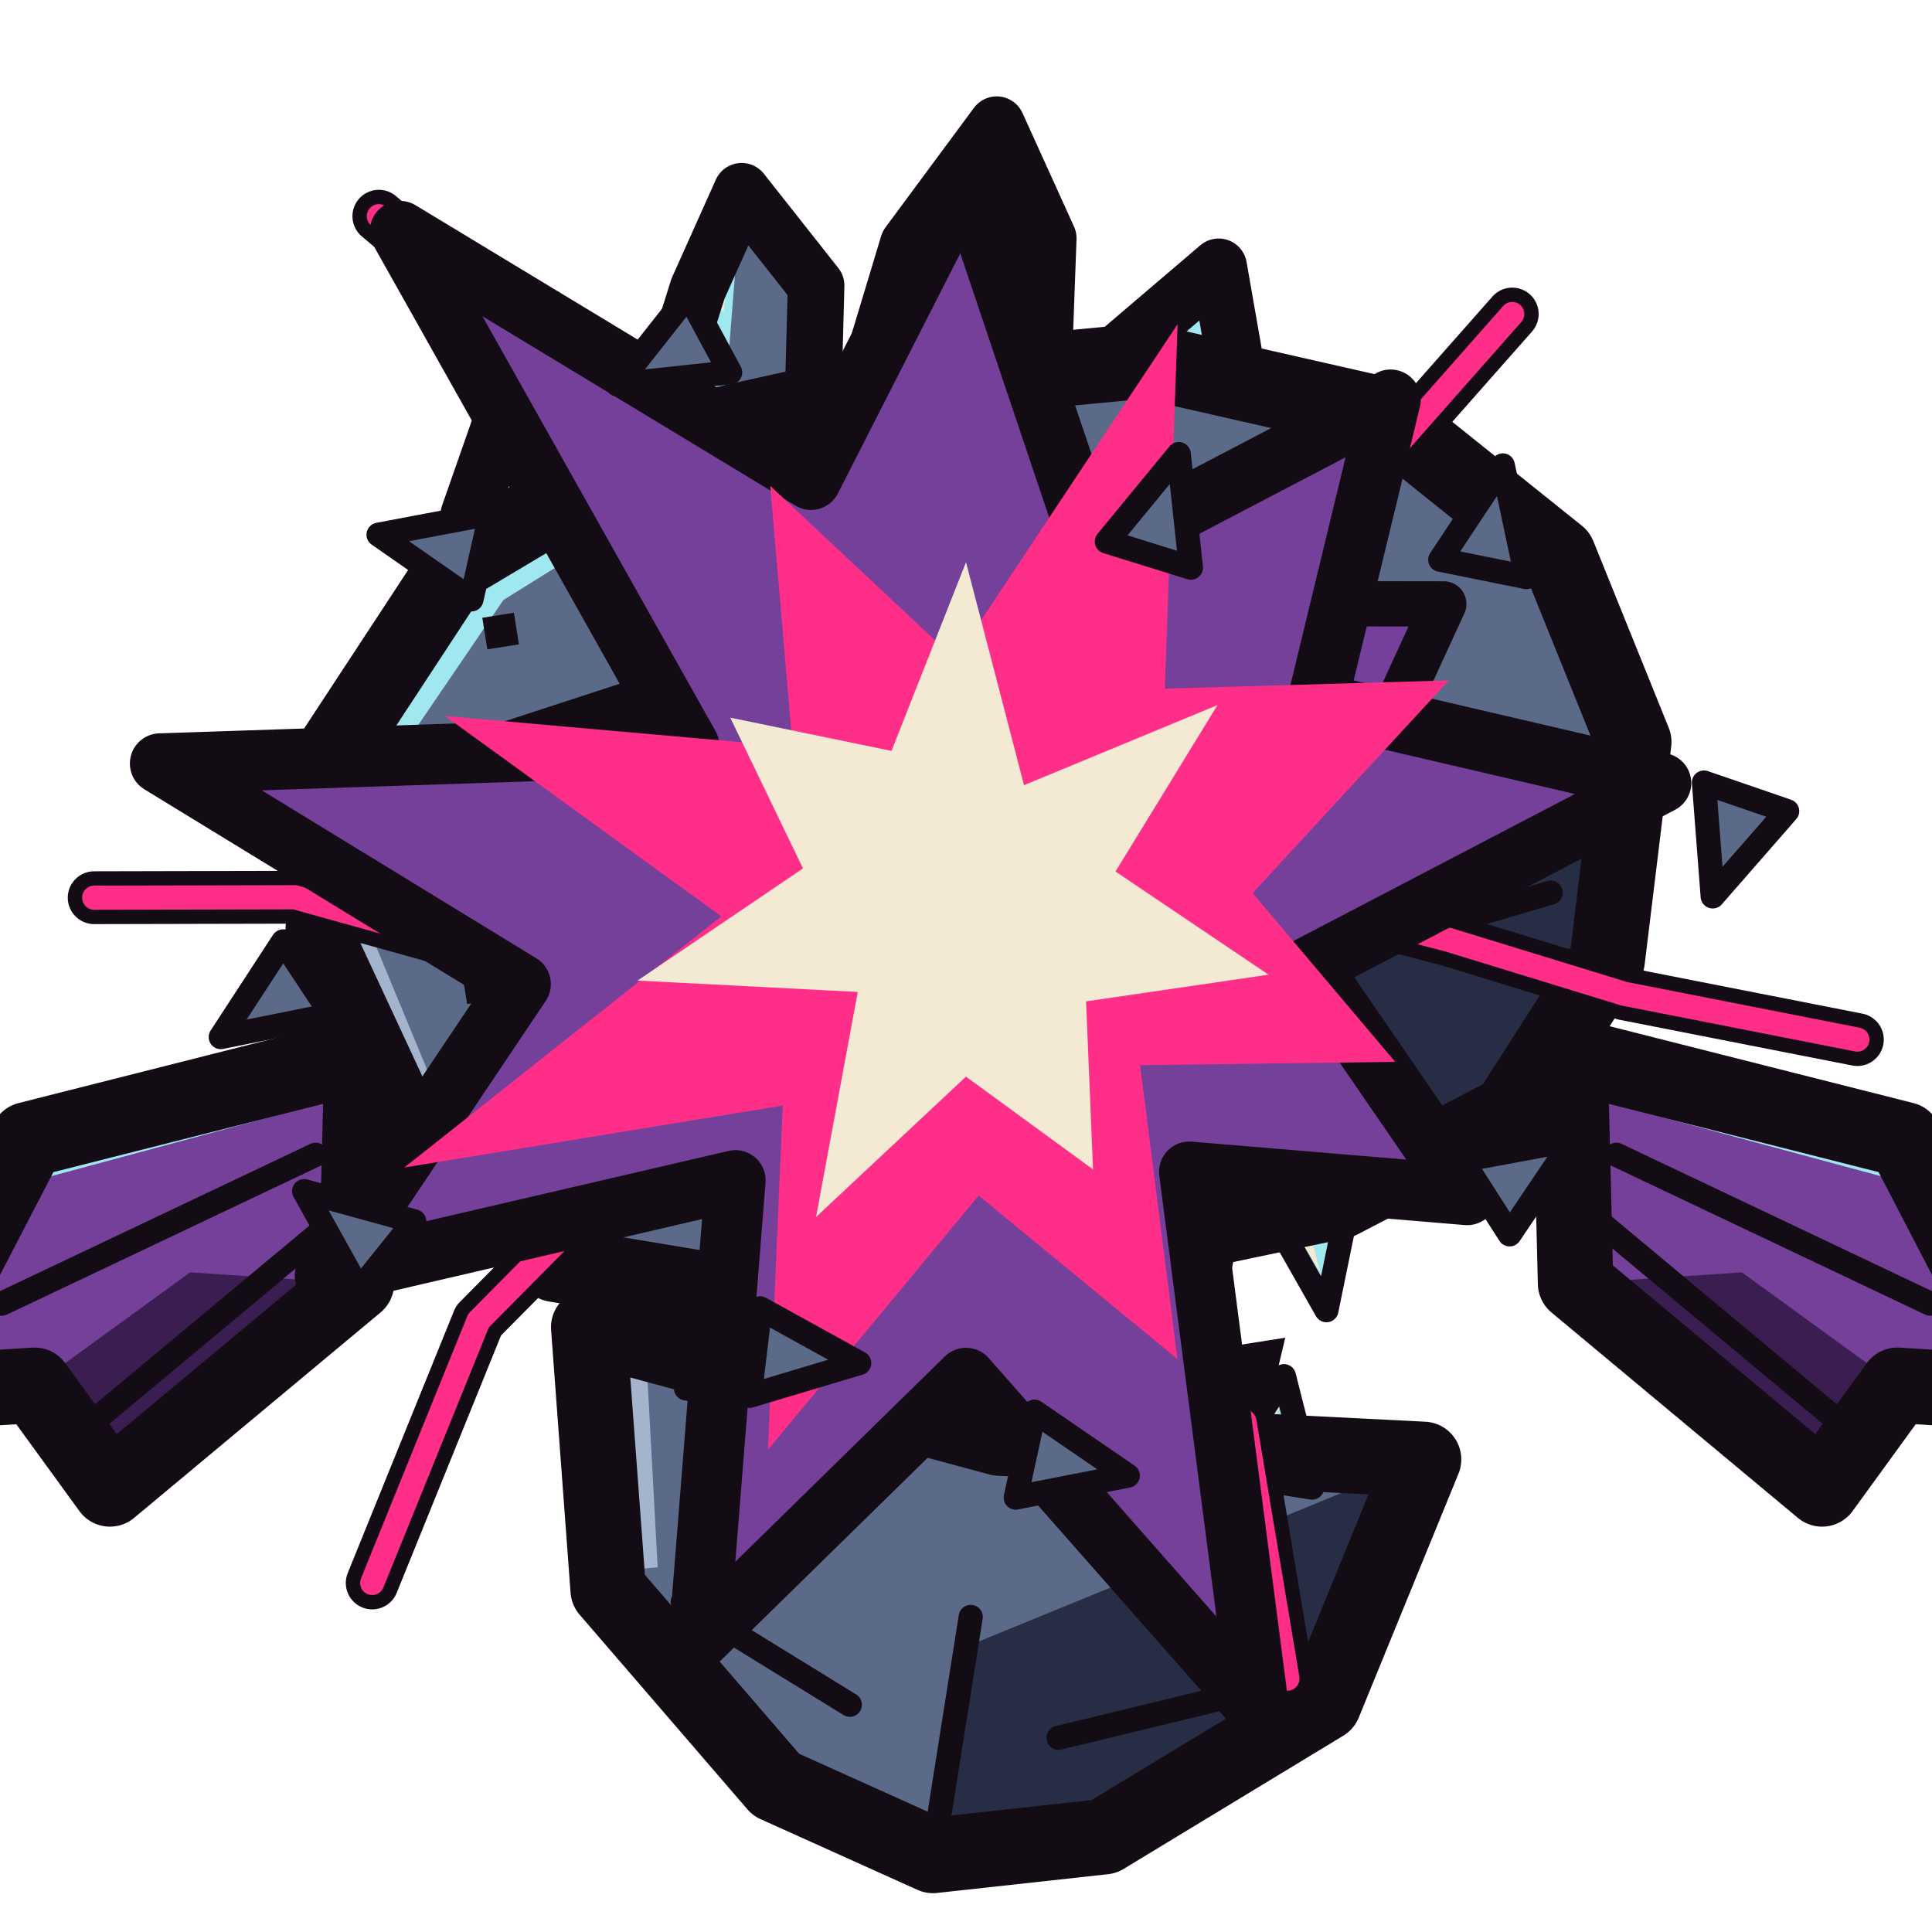
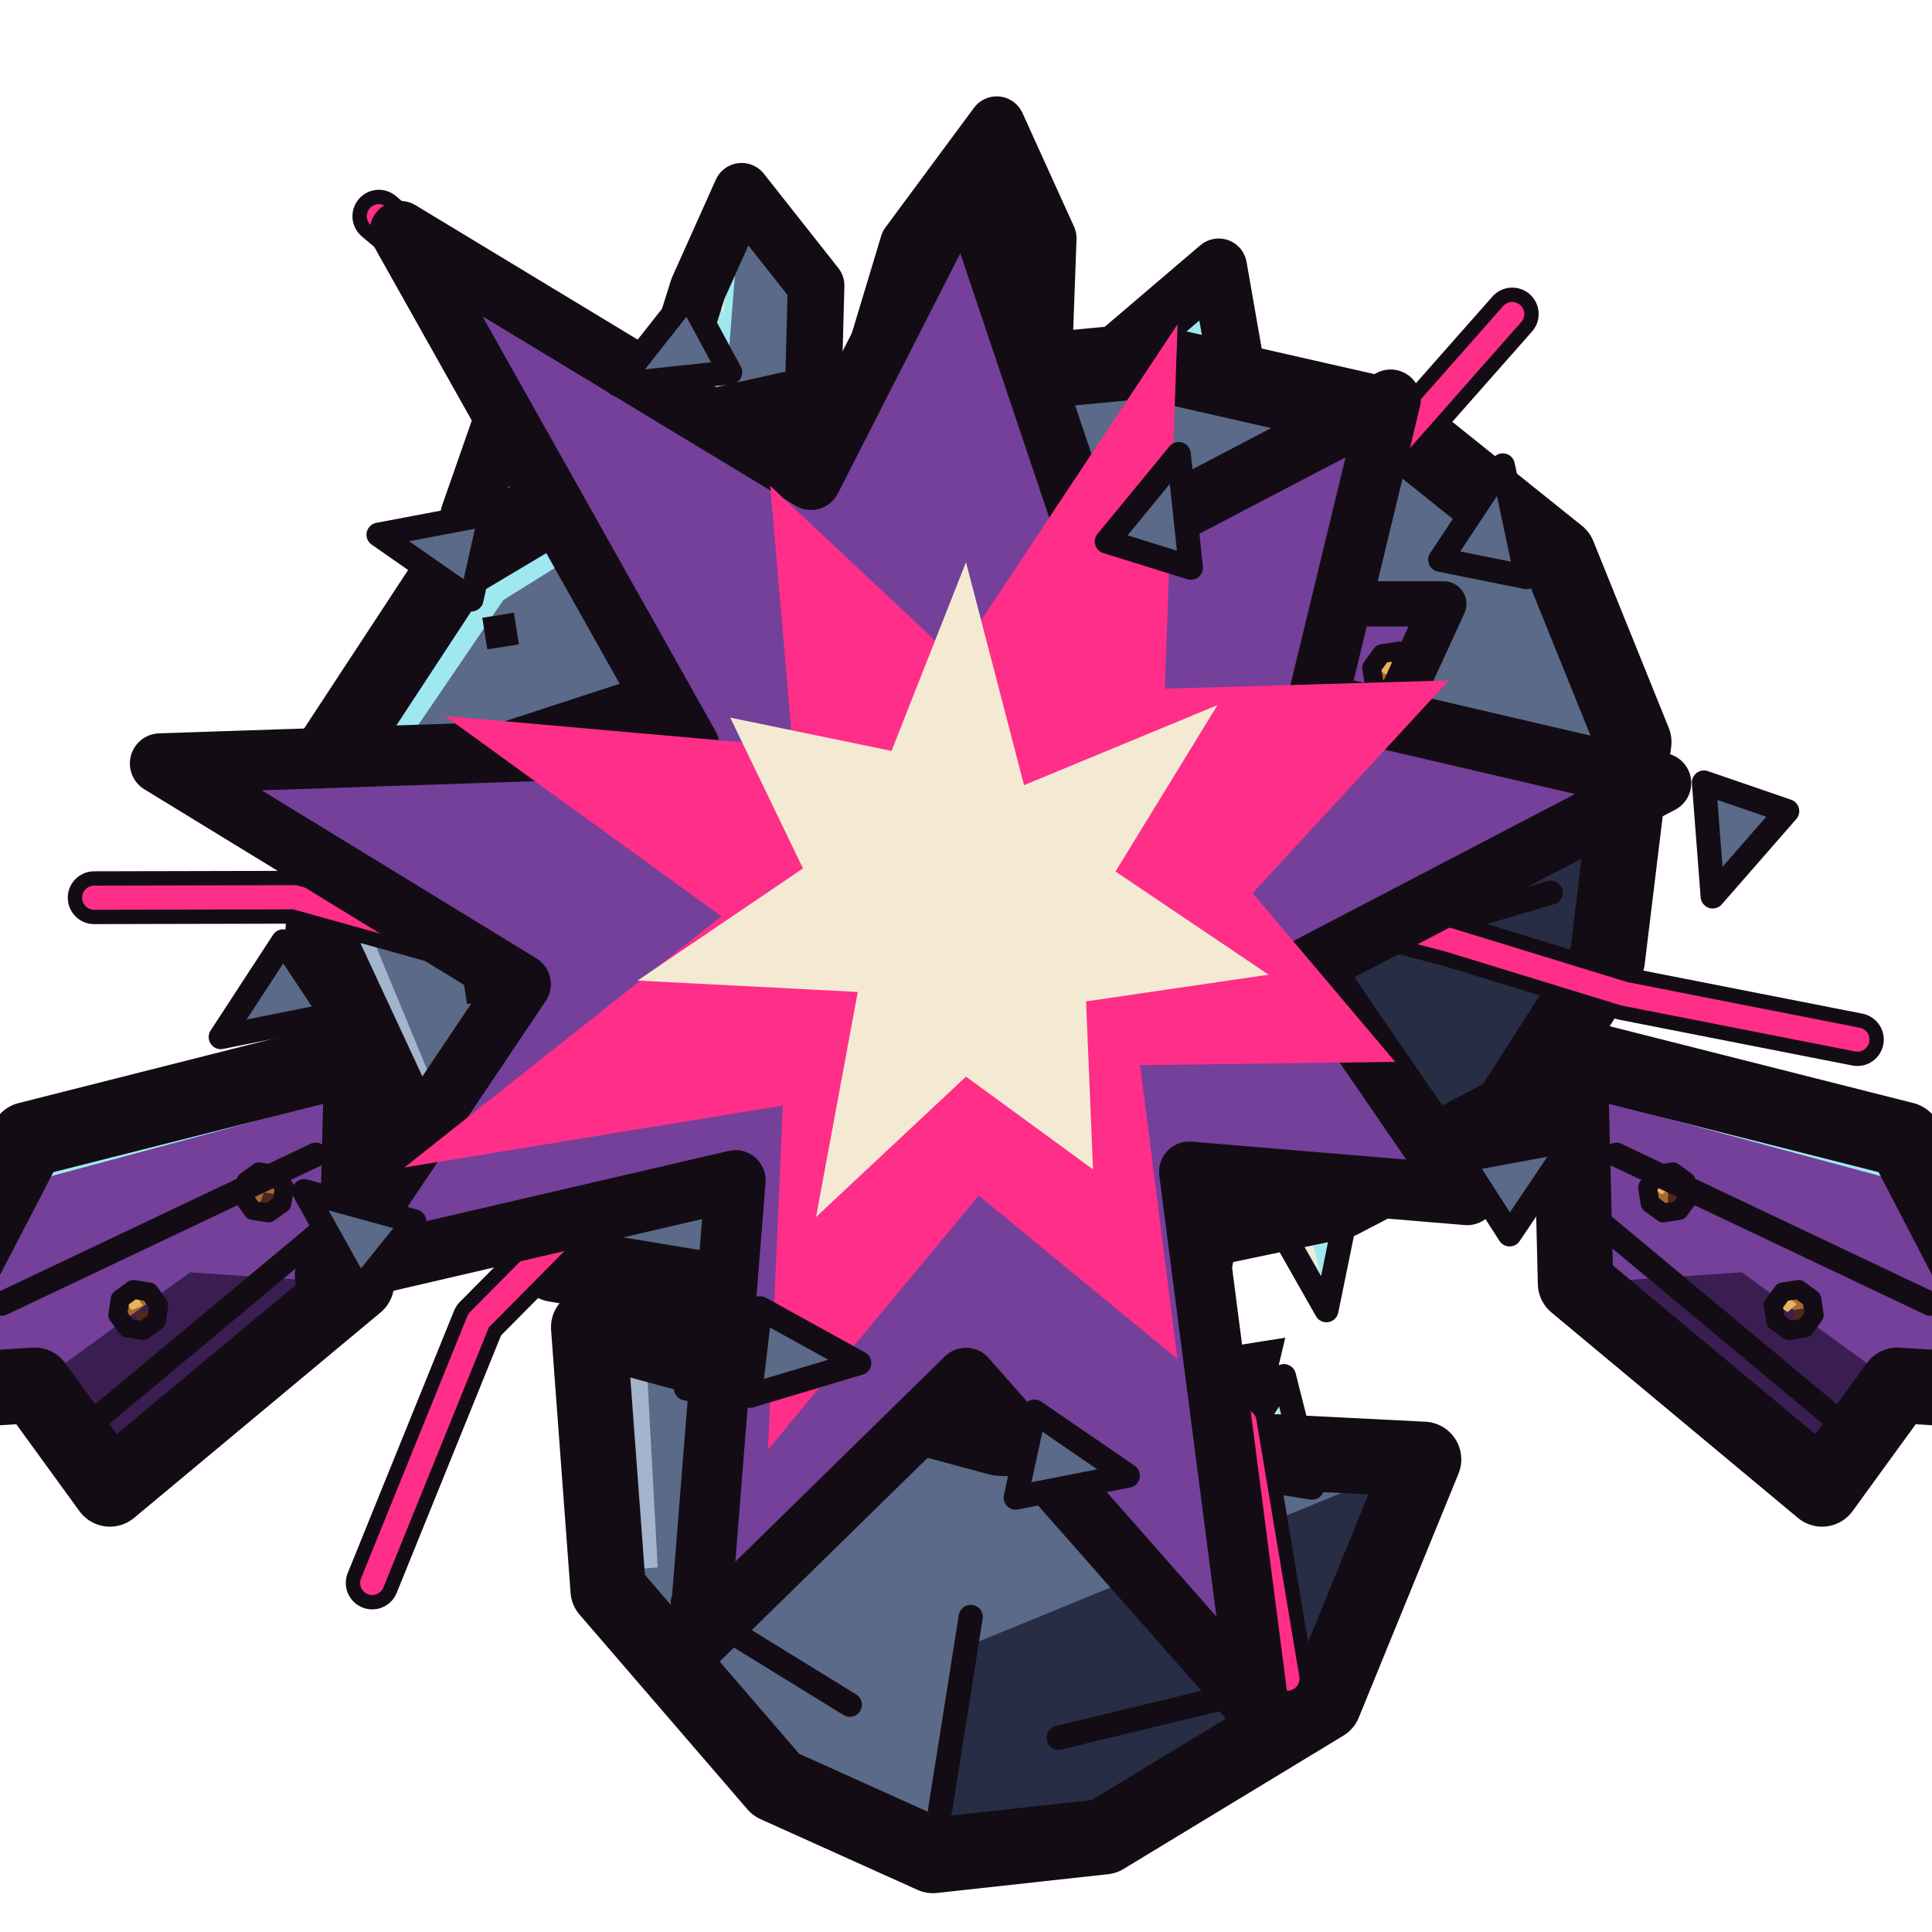
<svg xmlns="http://www.w3.org/2000/svg" viewBox="0 0 256 256" width="256" height="256">
  <defs>
    <filter id="blur" filterUnits="userSpaceOnUse" x="-64" y="-64" width="384" height="384">
      <feGaussianBlur stdDeviation="5" />
    </filter>
  </defs>
  <g transform="translate(128 128) scale(1 1) translate(-128 -128)">
    <g id="glow-back" />
    <g id="body">
      <g class="part" data-part="fin0" transform="translate(-13.25 8.72) rotate(9 40 150)">
        <g class="base">
          <polygon points="58,128 16,146 4,182 22,178 34,190 62,158" fill="#74409A" />
+           <polygon points="50.59,149.07 49.07,150.59 46.93,150.59 45.41,149.07 45.41,146.93 46.93,145.41 49.07,145.41 50.59,146.93" fill="#A66A32" />
+           <polygon points="36.59,167.07 35.07,168.59 32.93,168.59 31.41,167.07 31.41,164.93 32.93,163.41 35.07,163.41 36.59,164.93" fill="#A66A32" />
        </g>
        <g class="shadow">
          <polygon points="62,158 34,190 22,178 40,160" fill="#3A1E52" />
+           <polygon points="48,148 50.8,148 49.74,150.02 47.5,150.8" fill="#4E281D" />
+           <polygon points="34,166 36.8,166 35.74,168.02 33.5,168.8" fill="#4E281D" />
        </g>
        <g class="highlight">
          <polygon points="54,130 18,147 16,152 54,135" fill="#9FE8F0" />
+           <polygon points="46.38,147.44 47.55,146.26 48.5,147.3 47.16,148.14" fill="#E7B65B" />
+           <polygon points="32.38,165.44 33.55,164.26 34.5,165.3 33.16,166.14" fill="#E7B65B" />
        </g>
        <g class="ink">
          <polygon points="58,128 16,146 4,182 22,178 34,190 62,158" fill="none" stroke="#140C14" stroke-width="10" stroke-linejoin="round" />
          <polyline points="54,142 16,168" fill="none" stroke="#140C14" stroke-width="3.2" stroke-linejoin="round" stroke-linecap="round" />
          <polyline points="58,150 30,182" fill="none" stroke="#140C14" stroke-width="3.2" stroke-linejoin="round" stroke-linecap="round" />
+           <polygon points="50.59,149.07 49.07,150.59 46.93,150.59 45.41,149.07 45.41,146.93 46.93,145.41 49.07,145.41 50.59,146.93" fill="none" stroke="#140C14" stroke-width="2.5" stroke-linejoin="round" />
+           <polygon points="36.59,167.07 35.07,168.59 32.93,168.59 31.41,167.07 31.41,164.93 32.93,163.41 35.07,163.41 36.59,164.93" fill="none" stroke="#140C14" stroke-width="2.5" stroke-linejoin="round" />
        </g>
      </g>
      <g class="part" data-part="fin1" transform="translate(13.25 8.72) rotate(-9 216 150)">
        <g class="base">
          <polygon points="198,128 240,146 252,182 234,178 222,190 194,158" fill="#74409A" />
+           <polygon points="210.59,149.07 209.07,150.59 206.93,150.59 205.41,149.07 205.41,146.93 206.93,145.41 209.07,145.41 210.59,146.93" fill="#A66A32" />
+           <polygon points="224.59,167.07 223.07,168.59 220.93,168.59 219.41,167.07 219.41,164.93 220.93,163.41 223.07,163.41 224.59,164.93" fill="#A66A32" />
        </g>
        <g class="shadow">
          <polygon points="194,158 222,190 234,178 216,160" fill="#3A1E52" />
+           <polygon points="208,148 210.8,148 209.74,150.02 207.5,150.8" fill="#4E281D" />
+           <polygon points="222,166 224.8,166 223.74,168.02 221.5,168.8" fill="#4E281D" />
        </g>
        <g class="highlight">
          <polygon points="202,130 238,147 240,152 202,135" fill="#9FE8F0" />
+           <polygon points="206.38,147.44 207.55,146.26 208.5,147.3 207.16,148.14" fill="#E7B65B" />
+           <polygon points="220.38,165.44 221.55,164.26 222.5,165.3 221.16,166.14" fill="#E7B65B" />
        </g>
        <g class="ink">
          <polygon points="198,128 240,146 252,182 234,178 222,190 194,158" fill="none" stroke="#140C14" stroke-width="10" stroke-linejoin="round" />
          <polyline points="202,142 240,168" fill="none" stroke="#140C14" stroke-width="3.2" stroke-linejoin="round" stroke-linecap="round" />
          <polyline points="198,150 226,182" fill="none" stroke="#140C14" stroke-width="3.2" stroke-linejoin="round" stroke-linecap="round" />
+           <polygon points="210.59,149.07 209.07,150.59 206.93,150.59 205.41,149.07 205.41,146.93 206.93,145.41 209.07,145.41 210.59,146.93" fill="none" stroke="#140C14" stroke-width="2.5" stroke-linejoin="round" />
+           <polygon points="224.59,167.07 223.07,168.59 220.93,168.59 219.41,167.07 219.41,164.93 220.93,163.41 223.07,163.41 224.59,164.93" fill="none" stroke="#140C14" stroke-width="2.5" stroke-linejoin="round" />
        </g>
      </g>
      <g class="part" data-part="crown" transform="translate(0 -9.8) rotate(9 128 52)">
        <g class="base">
          <polygon points="67,88 69.7,73.12 69,64 82.3,71.2 85,88" fill="#9FE8F0" />
          <polygon points="171,88 173.7,73.12 187,64 186.3,71.2 189,88" fill="#9FE8F0" />
          <polygon points="89,76 92.3,53.68 96,40 107.7,50.8 111,76" fill="#9FE8F0" />
          <polygon points="145,76 148.3,53.68 160,40 163.7,50.8 167,76" fill="#9FE8F0" />
          <polygon points="115,72 118.9,43.48 128,26 137.1,39.8 141,72" fill="#9FE8F0" />
        </g>
        <g class="shadow">
          <polygon points="69,64 82.3,71.2 85,88 73.9,88" fill="#5A6A88" />
          <polygon points="187,64 186.3,71.2 189,88 182.1,88" fill="#5A6A88" />
          <polygon points="96,40 107.7,50.8 111,76 98.8,76" fill="#5A6A88" />
          <polygon points="160,40 163.7,50.8 167,76 157.2,76" fill="#5A6A88" />
          <polygon points="128,26 137.1,39.8 141,72 128,72" fill="#5A6A88" />
        </g>
        <g class="highlight">
          <polygon points="70.7,73.12 68,67 72.85,74.8" fill="#F4EAD4" />
          <polygon points="174.7,73.12 186,67 176.85,74.8" fill="#F4EAD4" />
          <polygon points="93.3,53.68 95,43 96.15,56.2" fill="#F4EAD4" />
          <polygon points="149.3,53.68 159,43 152.15,56.2" fill="#F4EAD4" />
          <polygon points="119.9,43.48 127,29 123.45,46.7" fill="#F4EAD4" />
        </g>
        <g class="ink">
          <polygon points="67,88 69.7,73.12 69,64 82.3,71.2 85,88" fill="none" stroke="#140C14" stroke-width="7.5" stroke-linejoin="round" />
          <polygon points="171,88 173.7,73.12 187,64 186.3,71.2 189,88" fill="none" stroke="#140C14" stroke-width="7.5" stroke-linejoin="round" />
          <polygon points="89,76 92.3,53.68 96,40 107.7,50.8 111,76" fill="none" stroke="#140C14" stroke-width="7.5" stroke-linejoin="round" />
          <polygon points="145,76 148.3,53.68 160,40 163.7,50.8 167,76" fill="none" stroke="#140C14" stroke-width="7.5" stroke-linejoin="round" />
          <polygon points="115,72 118.9,43.48 128,26 137.1,39.8 141,72" fill="none" stroke="#140C14" stroke-width="7.5" stroke-linejoin="round" />
        </g>
      </g>
      <g class="part" data-part="maw" transform="translate(0 18.2) rotate(-9 128 186)">
        <g class="ink">
          <polygon points="82,166 174,166 160,200 96,200" fill="#140C14" />
        </g>
      </g>
      <g class="part" data-part="jaw" transform="translate(0 18.2) rotate(9 128 200)">
        <g class="base">
          <polygon points="128,172 72,166 80,200 106,222 128,228 150,222 176,200 184,166" fill="#5A6A88" />
          <polygon points="86,172 98,172 92,158" fill="#9FE8F0" />
          <polygon points="102,172 114,172 108,158" fill="#9FE8F0" />
          <polygon points="142,172 154,172 148,158" fill="#9FE8F0" />
          <polygon points="158,172 170,172 164,158" fill="#9FE8F0" />
        </g>
        <g class="shadow">
          <polygon points="128,200 184,166 176,200 150,222 128,228" fill="#262D44" />
        </g>
        <g class="highlight">
          <polygon points="74,168 80,168 86,196 82,197" fill="#A3B4CC" />
          <polygon points="88,171 91,171 92,162" fill="#F4EAD4" />
          <polygon points="104,171 107,171 108,162" fill="#F4EAD4" />
          <polygon points="144,171 147,171 148,162" fill="#F4EAD4" />
          <polygon points="160,171 163,171 164,162" fill="#F4EAD4" />
        </g>
        <g class="ink">
          <polygon points="128,172 72,166 80,200 106,222 128,228 150,222 176,200 184,166" fill="none" stroke="#140C14" stroke-width="10" stroke-linejoin="round" />
          <polygon points="86,172 98,172 92,158" fill="none" stroke="#140C14" stroke-width="3.2" stroke-linejoin="round" />
          <polygon points="102,172 114,172 108,158" fill="none" stroke="#140C14" stroke-width="3.2" stroke-linejoin="round" />
          <polygon points="142,172 154,172 148,158" fill="none" stroke="#140C14" stroke-width="3.2" stroke-linejoin="round" />
          <polygon points="158,172 170,172 164,158" fill="none" stroke="#140C14" stroke-width="3.2" stroke-linejoin="round" />
          <polyline points="128,196 128,222" fill="none" stroke="#140C14" stroke-width="3.2" stroke-linejoin="round" stroke-linecap="round" />
          <polyline points="90,200 114,210" fill="none" stroke="#140C14" stroke-width="3.2" stroke-linejoin="round" stroke-linecap="round" />
          <polyline points="166,200 142,210" fill="none" stroke="#140C14" stroke-width="3.2" stroke-linejoin="round" stroke-linecap="round" />
        </g>
      </g>
      <g class="part" data-part="skull" transform="translate(0 -9.8) rotate(-9 128 112)">
        <g class="base">
          <polygon points="128,60 96,62 66,74 46,96 40,122 48,150 64,168 88,176 128,178 168,176 192,168 208,150 216,122 210,96 190,74 160,62" fill="#5A6A88" />
          <polygon points="86,174 98,174 92,190" fill="#9FE8F0" />
          <polygon points="102,174 114,174 108,190" fill="#9FE8F0" />
          <polygon points="122,174 134,174 128,188" fill="#9FE8F0" />
          <polygon points="142,174 154,174 148,190" fill="#9FE8F0" />
          <polygon points="158,174 170,174 164,190" fill="#9FE8F0" />
          <polygon points="62,100 112,92 118,108 74,118" fill="#74409A" />
          <polygon points="194,100 144,92 138,108 182,118" fill="#74409A" />
+           <polygon points="72.77,109.15 71.15,110.77 68.85,110.77 67.23,109.15 67.23,106.85 68.85,105.23 71.15,105.23 72.77,106.85" fill="#A66A32" />
+           <polygon points="90.77,151.15 89.15,152.77 86.85,152.77 85.23,151.15 85.23,148.85 86.85,147.23 89.15,147.23 90.77,148.85" fill="#A66A32" />
+           <polygon points="170.77,151.15 169.15,152.77 166.85,152.77 165.23,151.15 165.23,148.85 166.85,147.23 169.15,147.23 170.77,148.85" fill="#A66A32" />
+           <polygon points="188.77,109.15 187.15,110.77 184.85,110.77 183.23,109.15 183.23,106.85 184.85,105.23 187.15,105.23 188.77,106.85" fill="#A66A32" />
        </g>
        <g class="shadow">
          <polygon points="128,140 196,126 216,122 208,150 192,168 168,176 128,178" fill="#262D44" />
          <polygon points="74,118 118,108 116,102 78,110" fill="#3A1E52" />
          <polygon points="182,118 138,108 140,102 178,110" fill="#3A1E52" />
+           <polygon points="70,108 73,108 71.86,110.16 69.46,111" fill="#4E281D" />
+           <polygon points="88,150 91,150 89.86,152.16 87.46,153" fill="#4E281D" />
+           <polygon points="168,150 171,150 169.86,152.16 167.46,153" fill="#4E281D" />
+           <polygon points="186,108 189,108 187.86,110.16 185.46,111" fill="#4E281D" />
        </g>
        <g class="highlight">
          <polygon points="96,64 68,76 50,96 55,97 71,80 97,69" fill="#9FE8F0" />
          <polygon points="42,122 49,148 53,147 47,122" fill="#A3B4CC" />
          <polygon points="88,175 91,175 92,185" fill="#F4EAD4" />
          <polygon points="104,175 107,175 108,185" fill="#F4EAD4" />
          <polygon points="124,175 127,175 128,185" fill="#F4EAD4" />
          <polygon points="144,175 147,175 148,185" fill="#F4EAD4" />
          <polygon points="160,175 163,175 164,185" fill="#F4EAD4" />
+           <polygon points="68.26,107.4 69.52,106.14 70.54,107.25 69.1,108.15" fill="#E7B65B" />
+           <polygon points="86.26,149.4 87.52,148.14 88.54,149.25 87.1,150.15" fill="#E7B65B" />
+           <polygon points="166.26,149.4 167.52,148.14 168.54,149.25 167.1,150.15" fill="#E7B65B" />
+           <polygon points="184.26,107.4 185.52,106.14 186.54,107.25 185.1,108.15" fill="#E7B65B" />
        </g>
        <g class="ink">
          <polygon points="86,174 98,174 92,190" fill="none" stroke="#140C14" stroke-width="3.2" stroke-linejoin="round" />
          <polygon points="102,174 114,174 108,190" fill="none" stroke="#140C14" stroke-width="3.2" stroke-linejoin="round" />
          <polygon points="122,174 134,174 128,188" fill="none" stroke="#140C14" stroke-width="3.2" stroke-linejoin="round" />
          <polygon points="142,174 154,174 148,190" fill="none" stroke="#140C14" stroke-width="3.2" stroke-linejoin="round" />
          <polygon points="158,174 170,174 164,190" fill="none" stroke="#140C14" stroke-width="3.2" stroke-linejoin="round" />
          <polygon points="128,60 96,62 66,74 46,96 40,122 48,150 64,168 88,176 128,178 168,176 192,168 208,150 216,122 210,96 190,74 160,62" fill="none" stroke="#140C14" stroke-width="10" stroke-linejoin="round" />
          <polygon points="62,100 112,92 118,108 74,118" fill="none" stroke="#140C14" stroke-width="6" stroke-linejoin="round" />
          <polygon points="80,122 110,114 106,126 84,130" fill="#140C14" />
          <polygon points="194,100 144,92 138,108 182,118" fill="none" stroke="#140C14" stroke-width="6" stroke-linejoin="round" />
          <polygon points="176,122 146,114 150,126 172,130" fill="#140C14" />
          <polyline points="128,64 128,90" fill="none" stroke="#140C14" stroke-width="5" stroke-linejoin="round" stroke-linecap="round" />
          <polyline points="128,132 128,168" fill="none" stroke="#140C14" stroke-width="3.2" stroke-linejoin="round" stroke-linecap="round" />
          <polyline points="54,140 100,146" fill="none" stroke="#140C14" stroke-width="3.2" stroke-linejoin="round" stroke-linecap="round" />
          <polyline points="202,140 156,146" fill="none" stroke="#140C14" stroke-width="3.2" stroke-linejoin="round" stroke-linecap="round" />
+           <polygon points="72.77,109.15 71.15,110.77 68.85,110.77 67.23,109.15 67.23,106.85 68.85,105.23 71.15,105.23 72.77,106.85" fill="none" stroke="#140C14" stroke-width="2.5" stroke-linejoin="round" />
+           <polygon points="90.77,151.15 89.15,152.77 86.85,152.77 85.23,151.15 85.23,148.85 86.85,147.23 89.15,147.23 90.77,148.85" fill="none" stroke="#140C14" stroke-width="2.5" stroke-linejoin="round" />
+           <polygon points="170.77,151.15 169.15,152.77 166.85,152.77 165.23,151.15 165.23,148.85 166.85,147.23 169.15,147.23 170.77,148.85" fill="none" stroke="#140C14" stroke-width="2.5" stroke-linejoin="round" />
+           <polygon points="188.77,109.15 187.15,110.77 184.85,110.77 183.23,109.15 183.23,106.85 184.85,105.23 187.15,105.23 188.77,106.85" fill="none" stroke="#140C14" stroke-width="2.5" stroke-linejoin="round" />
          <polygon points="72.12,86.12 67.88,86.12 67.88,81.88 72.12,81.88" fill="#140C14" />
          <polygon points="188.12,86.12 183.88,86.12 183.88,81.88 188.12,81.88" fill="#140C14" />
          <polygon points="62.12,132.12 57.88,132.12 57.88,127.88 62.12,127.88" fill="#140C14" />
          <polygon points="198.12,132.12 193.88,132.12 193.88,127.88 198.12,127.88" fill="#140C14" />
        </g>
      </g>
    </g>
    <g id="glow" />
  </g>
  <g id="fx" transform="translate(128 128) scale(1 1) translate(-128 -128)">
    <polyline points="128,122 154.84,114.91 192,124.55 215.22,131.68 246.11,137.75" fill="none" stroke="#140C14" stroke-width="7" stroke-linejoin="round" stroke-linecap="round" />
    <polyline points="128,122 154.84,114.91 192,124.55 215.22,131.68 246.11,137.75" fill="none" stroke="#FF2E88" stroke-width="3.2" stroke-linecap="round" stroke-linejoin="round" />
    <polyline points="128,122 139.38,145.25 143.7,168.67 164.9,188.38 170.59,222.43" fill="none" stroke="#140C14" stroke-width="7" stroke-linejoin="round" stroke-linecap="round" />
    <polyline points="128,122 139.38,145.25 143.7,168.67 164.9,188.38 170.59,222.43" fill="none" stroke="#FF2E88" stroke-width="3.2" stroke-linecap="round" stroke-linejoin="round" />
    <polyline points="128,122 114.15,148.33 85.74,152.44 63.41,174.99 49.32,209.75" fill="none" stroke="#140C14" stroke-width="7" stroke-linejoin="round" stroke-linecap="round" />
    <polyline points="128,122 114.15,148.33 85.74,152.44 63.41,174.99 49.32,209.75" fill="none" stroke="#FF2E88" stroke-width="3.2" stroke-linecap="round" stroke-linejoin="round" />
    <polyline points="128,122 103.57,124.96 70.01,127.52 39.07,118.89 12.48,118.95" fill="none" stroke="#140C14" stroke-width="7" stroke-linejoin="round" stroke-linecap="round" />
    <polyline points="128,122 103.57,124.96 70.01,127.52 39.07,118.89 12.48,118.95" fill="none" stroke="#FF2E88" stroke-width="3.2" stroke-linecap="round" stroke-linejoin="round" />
    <polyline points="128,122 101.24,105.94 93.62,67.99 67.58,43.27 50.2,28.65" fill="none" stroke="#140C14" stroke-width="7" stroke-linejoin="round" stroke-linecap="round" />
    <polyline points="128,122 101.24,105.94 93.62,67.99 67.58,43.27 50.2,28.65" fill="none" stroke="#FF2E88" stroke-width="3.2" stroke-linecap="round" stroke-linejoin="round" />
    <polyline points="128,122 144.99,105.35 154.38,81.48 175.54,69.74 200.38,41.61" fill="none" stroke="#140C14" stroke-width="7" stroke-linejoin="round" stroke-linecap="round" />
    <polyline points="128,122 144.99,105.35 154.38,81.48 175.54,69.74 200.38,41.61" fill="none" stroke="#FF2E88" stroke-width="3.2" stroke-linecap="round" stroke-linejoin="round" />
    <polygon points="128,23.27 144.91,73.54 184.26,52.96 174.53,93.14 220.1,103.76 173.6,128.04 194.41,158.34 157.58,155.26 166.83,226.67 128,182.59 92.6,217.27 97.45,156.4 43.06,169.04 68.99,130.4 21.21,101.17 91.32,98.83 53,30.62 107.46,63.57" fill="#74409A" stroke="#140C14" stroke-width="8" stroke-linejoin="round" />
    <polygon points="156.04,42.96 154.35,91.25 191.98,90.16 165.98,118.34 184.87,140.7 151.07,141.14 156.02,180.08 129.68,158.42 101.76,192.1 103.72,146.49 53.58,154.7 95.58,121.42 58.96,94.87 105.03,98.95 102.06,64.38 126.57,87.35" fill="#FF2E88" />
    <polygon points="128,74.49 135.69,104.04 161.32,93.43 147.81,115.48 168.09,129.15 143.91,132.69 144.83,154.95 128,142.66 108.13,161.26 113.66,131.44 84.48,129.93 106.4,115.07 96.76,95.09 118.13,99.5" fill="#F4EAD4" />
    <polygon points="226.94,118.78 225.78,103.69 236.81,107.48" fill="#5A6A88" stroke="#140C14" stroke-width="3.2" stroke-linejoin="round" />
    <polygon points="208.49,151.01 200.03,163.56 193.74,153.74" fill="#5A6A88" stroke="#140C14" stroke-width="3.2" stroke-linejoin="round" />
    <polygon points="149.44,195.53 134.59,198.44 137.07,187.05" fill="#5A6A88" stroke="#140C14" stroke-width="3.2" stroke-linejoin="round" />
    <polygon points="113.85,180.61 99.35,184.95 100.72,173.36" fill="#5A6A88" stroke="#140C14" stroke-width="3.2" stroke-linejoin="round" />
    <polygon points="40.3,157.83 54.89,161.84 47.59,170.94" fill="#5A6A88" stroke="#140C14" stroke-width="3.2" stroke-linejoin="round" />
    <polygon points="29.25,137.42 37.52,124.74 43.96,134.46" fill="#5A6A88" stroke="#140C14" stroke-width="3.2" stroke-linejoin="round" />
    <polygon points="50.16,70.85 65.03,68.04 62.47,79.42" fill="#5A6A88" stroke="#140C14" stroke-width="3.2" stroke-linejoin="round" />
    <polygon points="81.84,50.95 91.21,39.07 96.75,49.34" fill="#5A6A88" stroke="#140C14" stroke-width="3.2" stroke-linejoin="round" />
    <polygon points="156.19,60.17 157.8,75.22 146.66,71.76" fill="#5A6A88" stroke="#140C14" stroke-width="3.2" stroke-linejoin="round" />
    <polygon points="199.13,61.67 202.27,76.47 190.84,74.17" fill="#5A6A88" stroke="#140C14" stroke-width="3.2" stroke-linejoin="round" />
  </g>
</svg>
